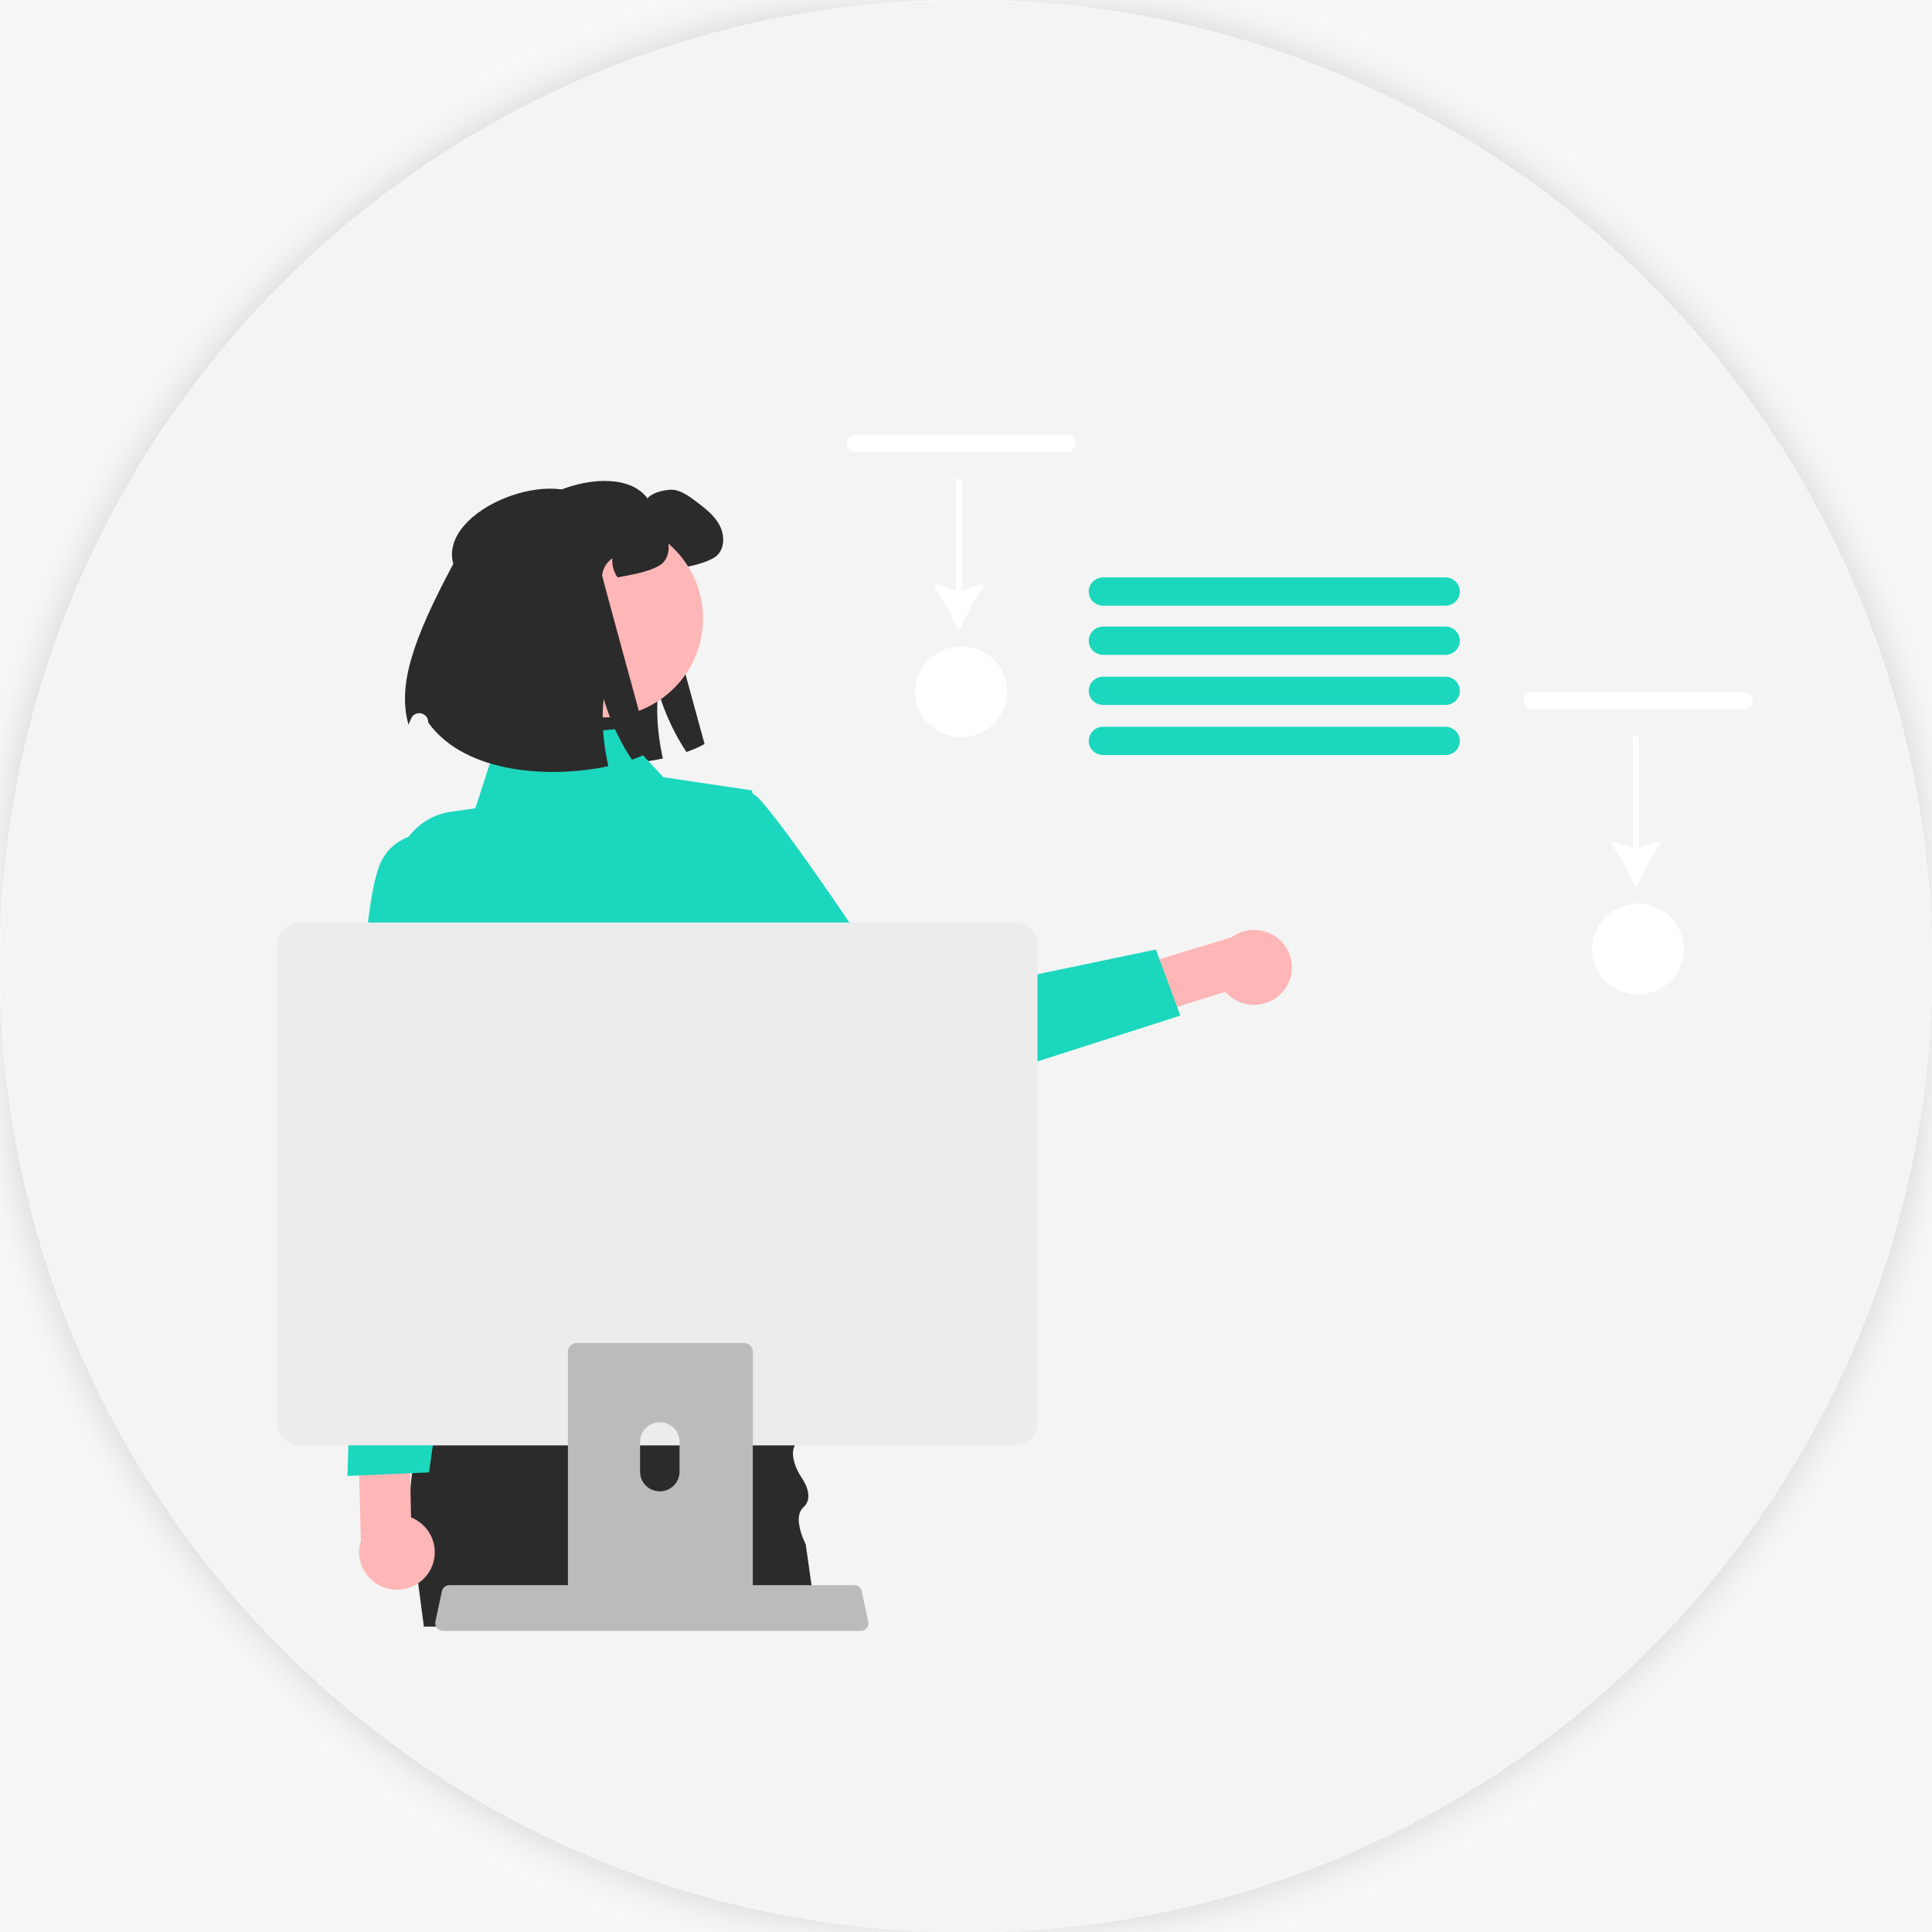
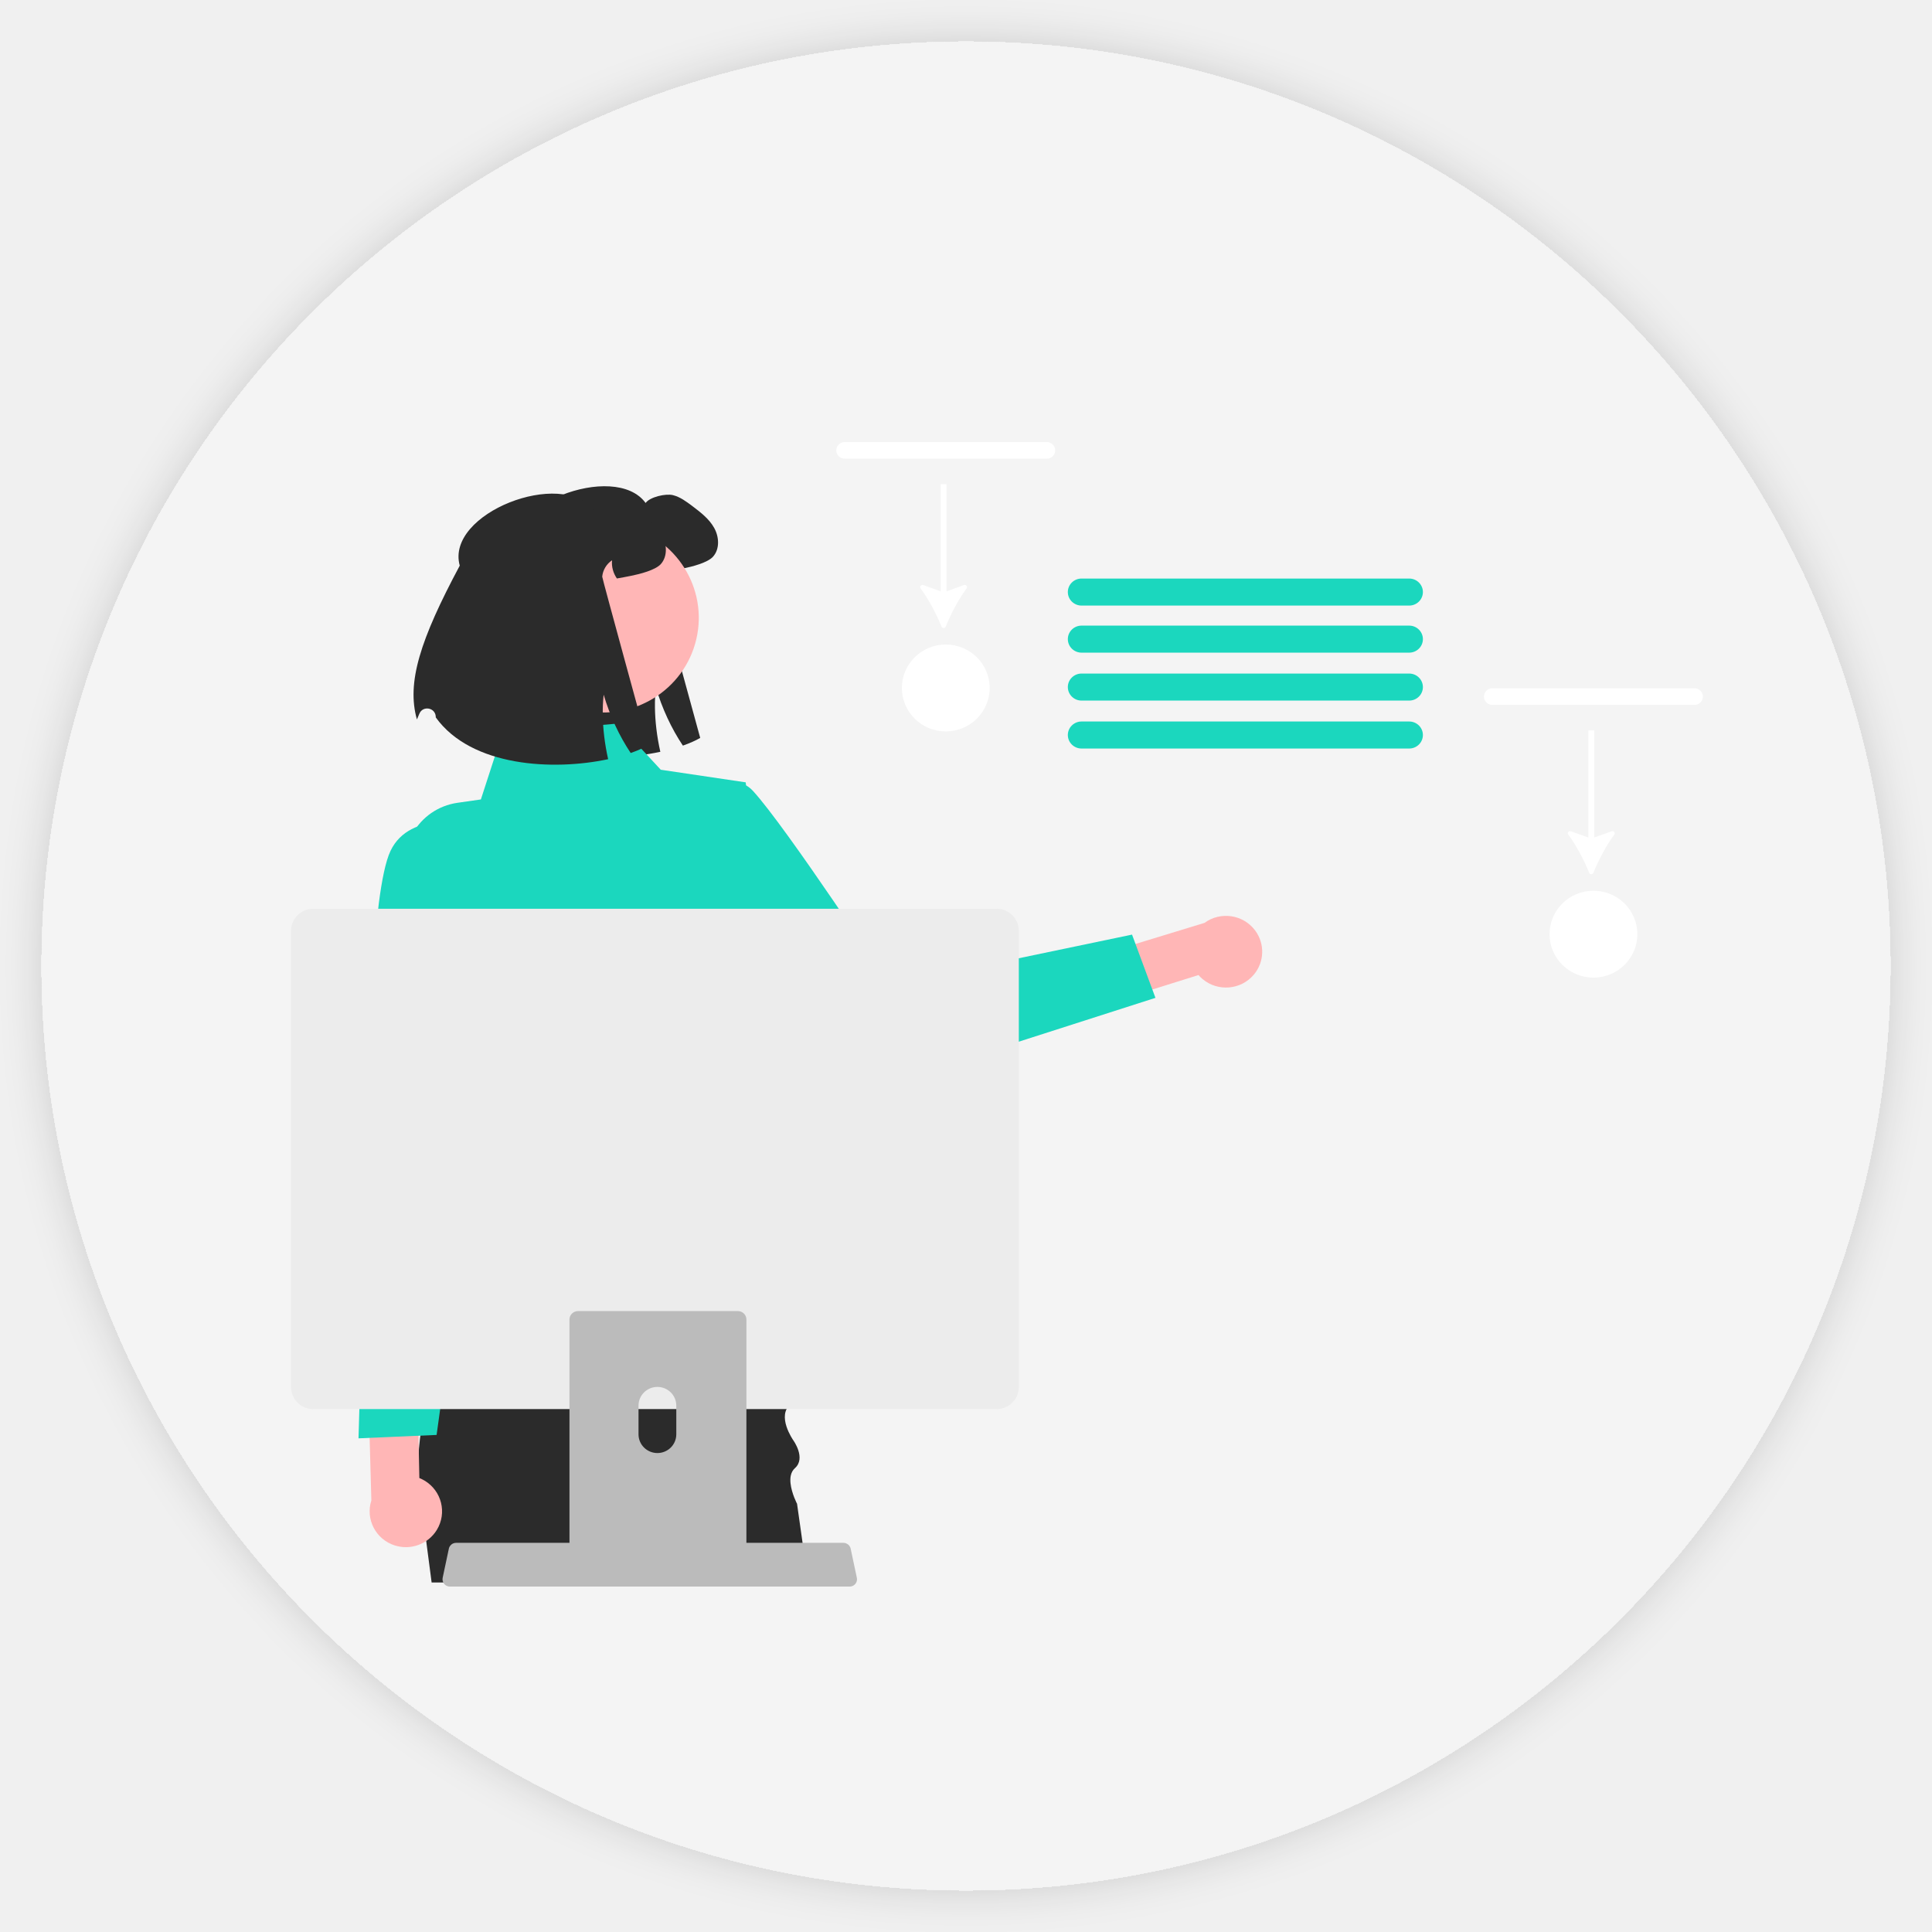
- <svg xmlns="http://www.w3.org/2000/svg" width="355" height="355" viewBox="0 0 355 355" fill="none">
-   <path d="M-8355 -8783C-8355 -8784.1 -8354.1 -8785 -8353 -8785H5044C5045.1 -8785 5046 -8784.1 5046 -8783V8438C5046 8439.11 5045.1 8440 5044 8440H-8353C-8354.1 8440 -8355 8439.11 -8355 8438V-8783Z" fill="#C9C9C9" />
-   <path d="M-8353 -8784H5044V-8786H-8353V-8784ZM5045 -8783V8438H5047V-8783H5045ZM5044 8439H-8353V8441H5044V8439ZM-8354 8438V-8783H-8356V8438H-8354ZM-8353 8439C-8353.55 8439 -8354 8438.55 -8354 8438H-8356C-8356 8439.66 -8354.66 8441 -8353 8441V8439ZM5045 8438C5045 8438.55 5044.55 8439 5044 8439V8441C5045.66 8441 5047 8439.66 5047 8438H5045ZM5044 -8784C5044.55 -8784 5045 -8783.55 5045 -8783H5047C5047 -8784.66 5045.66 -8786 5044 -8786V-8784ZM-8353 -8786C-8354.66 -8786 -8356 -8784.66 -8356 -8783H-8354C-8354 -8783.55 -8353.55 -8784 -8353 -8784V-8786Z" fill="black" fill-opacity="0.1" />
-   <rect x="-252" y="-105" width="938" height="659" fill="#F8F8F8" />
-   <g filter="url(#filter0_d_803_2893)">
-     <rect width="355" height="355" rx="177.5" fill="#F4F4F4" />
+ <svg xmlns="http://www.w3.org/2000/svg" width="371" height="371" viewBox="0 0 371 371" fill="none">
+   <g filter="url(#filter0_d_992_2888)">
+     <rect x="8" y="8" width="355" height="355" rx="177.5" fill="#F4F4F4" />
  </g>
-   <g clip-path="url(#clip0_803_2893)">
-     <path d="M93.306 102.2C90.511 92.113 113.055 83.463 118.975 91.586C119.798 90.432 122.84 89.73 124.236 90.084C125.632 90.439 126.806 91.324 127.951 92.182C129.526 93.379 131.158 94.619 132.124 96.341C133.097 98.055 133.248 100.393 131.938 101.881C130.9 103.064 127.836 103.83 126.276 104.141C125.188 104.361 124.272 104.538 123.484 104.666C122.783 103.653 122.425 102.398 122.554 101.173C121.494 101.867 120.779 103.057 120.664 104.319C120.643 104.581 129.461 136.698 129.461 136.698C128.552 137.229 127.428 137.725 126.133 138.179C123.935 134.898 122.131 131.03 120.943 126.984C120.671 129.485 120.714 132.199 121.043 134.955C121.215 136.422 121.473 137.895 121.802 139.369C111.323 141.608 95.561 140.871 88.704 131.349C88.702 131.309 88.701 131.27 88.7 131.23C88.651 129.449 86.195 129.006 85.538 130.665C85.371 131.085 85.218 131.449 85.082 131.738C83.085 124.667 85.669 116.484 93.306 102.2Z" fill="#2B2B2B" />
-     <path d="M235.749 182.189C233.27 185.1 228.876 185.47 225.935 183.016C225.65 182.778 225.385 182.518 225.142 182.238L192.048 192.613L186.898 184.258L226.296 172.22C229.386 169.963 233.741 170.613 236.021 173.673C237.929 176.233 237.817 179.753 235.749 182.189Z" fill="#FFB6B6" />
-     <path d="M118.551 156.263C118.551 156.263 133.206 139.946 139.59 146.877C145.974 153.808 165.891 184.181 165.891 184.181L212.384 174.471L216.88 186.616L164.089 203.549C160.121 204.822 155.772 203.502 153.206 200.246L118.551 156.263Z" fill="#1BD7BE" />
-     <path d="M150.732 298.879H77.882L77.816 298.369L77.773 298.028L77.147 293.26L76.261 286.471L75.92 283.861C75.896 283.729 75.872 283.602 75.853 283.47C75.555 281.771 75.384 280.064 75.323 278.361C75.233 276.02 75.351 273.683 75.631 271.376V271.363C75.782 270.116 75.977 268.881 76.218 267.66C76.522 266.089 76.887 264.544 77.308 263.033C77.792 261.279 78.342 259.572 78.944 257.924C79.635 255.996 80.394 254.149 81.176 252.403C81.261 252.216 81.347 252.029 81.427 251.846L81.432 251.841C85.555 242.813 90.238 236.645 90.238 236.645H143.31C143.31 236.645 145.765 246.32 146.983 254.31C147.177 255.575 147.338 256.792 147.457 257.924C147.67 260.015 147.732 261.811 147.547 263.033C147.433 263.79 147.225 264.327 146.902 264.574C143.983 266.813 147.324 271.563 147.324 271.563C147.324 271.563 149.827 274.999 147.646 276.931C147.215 277.314 146.969 277.808 146.85 278.361C146.661 279.277 146.827 280.341 147.087 281.282C147.348 282.227 147.708 283.048 147.907 283.47C147.997 283.657 148.054 283.763 148.054 283.763L148.424 286.39L148.784 288.918L149.395 293.26L149.58 294.027L150.533 298.028L150.613 298.369L150.732 298.879Z" fill="#2B2B2B" />
-     <path d="M113.664 133.939L91.438 135.899L87.342 148.517L82.878 149.156C75.249 150.25 70.709 158.169 73.673 165.212L77.601 174.546C77.601 174.546 71.832 192.173 78.918 199.58L81.933 232.201L75.131 253.705L154.642 256.246L141.098 229.272L140.696 212.523C140.696 212.523 149.351 182.251 141.327 172.621L138.197 145.233L121.886 142.812L113.664 133.939Z" fill="#1BD7BE" />
-     <path d="M128.708 117.751C130.998 107.973 124.847 98.209 114.969 95.942C105.091 93.675 95.226 99.764 92.936 109.542C90.646 119.32 96.797 129.084 106.675 131.351C116.553 133.618 126.418 127.529 128.708 117.751Z" fill="#FFB6B6" />
-     <path d="M83.287 103.618C80.492 93.531 103.035 84.881 108.955 93.004C109.778 91.85 112.821 91.148 114.216 91.502C115.612 91.857 116.786 92.742 117.931 93.6C119.506 94.797 121.138 96.037 122.104 97.759C123.078 99.473 123.228 101.811 121.918 103.299C120.88 104.482 117.817 105.248 116.256 105.559C115.168 105.779 114.252 105.956 113.465 106.084C112.763 105.071 112.405 103.816 112.534 102.591C111.475 103.285 110.759 104.475 110.645 105.737C110.623 105.999 119.442 138.116 119.442 138.116C118.533 138.647 117.409 139.143 116.113 139.597C113.916 136.316 112.112 132.448 110.924 128.402C110.652 130.903 110.695 133.617 111.024 136.373C111.196 137.84 111.453 139.313 111.783 140.787C101.303 143.026 85.541 142.289 78.684 132.767C78.683 132.727 78.682 132.688 78.681 132.648C78.632 130.867 76.175 130.424 75.518 132.083C75.352 132.503 75.199 132.867 75.062 133.156C73.065 126.085 75.649 117.902 83.287 103.618Z" fill="#2B2B2B" />
-     <path d="M265.607 111.288H202.686C201.235 111.288 200.055 110.123 200.055 108.692C200.055 107.261 201.235 106.098 202.686 106.098H265.607C267.058 106.098 268.238 107.261 268.238 108.692C268.238 110.123 267.058 111.288 265.607 111.288Z" fill="#1BD7BE" />
-     <path d="M265.607 120.327H202.686C201.235 120.327 200.055 119.162 200.055 117.732C200.055 116.301 201.235 115.137 202.686 115.137H265.607C267.058 115.137 268.238 116.301 268.238 117.732C268.238 119.162 267.058 120.327 265.607 120.327Z" fill="#1BD7BE" />
-     <path d="M265.607 129.532H202.686C201.235 129.532 200.055 128.368 200.055 126.937C200.055 125.506 201.235 124.342 202.686 124.342H265.607C267.058 124.342 268.238 125.506 268.238 126.937C268.238 128.368 267.058 129.532 265.607 129.532Z" fill="#1BD7BE" />
-     <path d="M265.607 138.739H202.686C201.235 138.739 200.055 137.575 200.055 136.144C200.055 134.713 201.235 133.549 202.686 133.549H265.607C267.058 133.549 268.238 134.713 268.238 136.144C268.238 137.575 267.058 138.739 265.607 138.739Z" fill="#1BD7BE" />
-     <path d="M320.38 130.362H281.587C280.693 130.362 279.965 129.644 279.965 128.762C279.965 127.88 280.693 127.162 281.587 127.162H320.38C321.274 127.162 322.002 127.88 322.002 128.762C322.002 129.644 321.274 130.362 320.38 130.362Z" fill="white" />
-     <path d="M300.177 162.618C300.322 162.971 300.823 162.971 300.968 162.617C301.979 160.149 303.419 157.386 304.985 155.273C305.236 154.935 304.89 154.483 304.492 154.626L301.134 155.828L301.134 135.256L300.011 135.256L300.011 155.828L296.652 154.626C296.253 154.483 295.908 154.935 296.158 155.273C297.725 157.385 299.165 160.149 300.177 162.618Z" fill="white" />
-     <path d="M300.988 182.732C305.643 182.732 309.417 178.997 309.417 174.389C309.417 169.781 305.643 166.045 300.988 166.045C296.333 166.045 292.559 169.781 292.559 174.389C292.559 178.997 296.333 182.732 300.988 182.732Z" fill="white" />
-     <path d="M196.005 83.083H157.212C156.318 83.083 155.59 82.365 155.59 81.483C155.59 80.6 156.318 79.883 157.212 79.883H196.005C196.899 79.883 197.627 80.6 197.627 81.483C197.627 82.365 196.899 83.083 196.005 83.083Z" fill="white" />
-     <path d="M175.802 115.34C175.947 115.694 176.448 115.694 176.593 115.34C177.604 112.872 179.044 110.108 180.61 107.996C180.861 107.658 180.515 107.206 180.117 107.349L176.759 108.551L176.759 87.979L175.636 87.979L175.636 108.551L172.277 107.348C171.878 107.206 171.533 107.658 171.783 107.996C173.35 110.108 174.79 112.872 175.802 115.34Z" fill="white" />
-     <path d="M176.613 135.455C181.268 135.455 185.042 131.719 185.042 127.111C185.042 122.503 181.268 118.768 176.613 118.768C171.958 118.768 168.184 122.503 168.184 127.111C168.184 131.719 171.958 135.455 176.613 135.455Z" fill="white" />
-     <path d="M78.887 288.785C80.876 285.526 79.82 281.288 76.528 279.319C76.209 279.129 75.875 278.963 75.529 278.826L74.831 244.471L65.184 242.326L66.314 283.123C65.147 286.746 67.167 290.619 70.826 291.774C73.888 292.741 77.221 291.505 78.887 288.785Z" fill="#FFB6B6" />
-     <path d="M85.597 153.243C85.597 153.243 73.775 150.434 69.992 158.392C66.208 166.349 65.886 200.977 65.886 200.977L63.844 271.203L78.84 270.549L90.799 184.137L85.597 153.243Z" fill="#1BD7BE" />
-     <path d="M80.29 299.148C80.556 299.478 80.961 299.669 81.387 299.667H158.159C158.939 299.666 159.57 299.039 159.57 298.267C159.569 298.171 159.559 298.076 159.539 297.982L158.348 292.379C158.247 291.915 157.916 291.532 157.468 291.363C157.308 291.301 157.138 291.269 156.967 291.27H82.574C82.403 291.269 82.233 291.301 82.073 291.363C81.625 291.532 81.294 291.915 81.194 292.379L80.002 297.982C79.916 298.394 80.022 298.822 80.29 299.148Z" fill="#BBBBBB" />
-     <path d="M50.898 173.716V261.372C50.9 263.698 52.805 265.583 55.155 265.585H186.385C188.735 265.583 190.64 263.698 190.641 261.372V173.716C190.636 171.392 188.733 169.511 186.385 169.508H55.155C52.807 169.511 50.904 171.392 50.898 173.716Z" fill="#ECECEC" />
-     <path d="M137.181 246.841C137.024 246.789 136.859 246.766 136.693 246.766H105.993C105.089 246.766 104.352 247.491 104.352 248.385V296.393H138.33V248.385C138.33 247.678 137.866 247.051 137.181 246.841ZM124.866 270.451C124.857 272.436 123.225 274.037 121.22 274.028C119.229 274.014 117.621 272.422 117.612 270.451V264.881C117.631 262.901 119.272 261.309 121.272 261.328C123.249 261.347 124.847 262.929 124.866 264.881V270.451Z" fill="#BBBBBB" />
-   </g>
+   <path d="M98.306 107.2C95.511 97.113 118.055 88.463 123.975 96.586C124.798 95.432 127.84 94.73 129.236 95.084C130.632 95.439 131.806 96.324 132.951 97.182C134.526 98.379 136.158 99.619 137.124 101.341C138.097 103.055 138.248 105.393 136.938 106.881C135.9 108.064 132.836 108.83 131.276 109.141C130.188 109.361 129.272 109.538 128.484 109.666C127.783 108.653 127.425 107.398 127.554 106.173C126.494 106.867 125.779 108.057 125.664 109.319C125.643 109.581 134.461 141.698 134.461 141.698C133.552 142.229 132.428 142.725 131.133 143.179C128.935 139.898 127.131 136.03 125.943 131.984C125.671 134.485 125.714 137.199 126.043 139.955C126.215 141.422 126.473 142.895 126.802 144.369C116.323 146.608 100.561 145.871 93.704 136.349C93.702 136.309 93.701 136.27 93.7 136.23C93.651 134.449 91.195 134.006 90.538 135.665C90.371 136.085 90.218 136.449 90.082 136.738C88.085 129.667 90.669 121.484 98.306 107.2Z" fill="#2B2B2B" />
+   <path d="M240.749 187.189C238.27 190.1 233.876 190.47 230.935 188.016C230.65 187.778 230.385 187.518 230.142 187.238L197.048 197.613L191.898 189.258L231.296 177.22C234.386 174.963 238.741 175.613 241.021 178.673C242.929 181.233 242.817 184.753 240.749 187.189Z" fill="#FFB6B6" />
+   <path d="M123.551 161.263C123.551 161.263 138.206 144.946 144.59 151.877C150.974 158.808 170.891 189.181 170.891 189.181L217.384 179.471L221.88 191.616L169.089 208.549C165.121 209.822 160.772 208.502 158.206 205.246L123.551 161.263Z" fill="#1BD7BE" />
+   <path d="M155.734 303.879H82.884L82.817 303.369L82.775 303.028L82.149 298.26L81.263 291.471L80.922 288.861C80.898 288.729 80.874 288.602 80.855 288.47C80.557 286.771 80.386 285.064 80.325 283.361C80.234 281.02 80.353 278.683 80.633 276.376V276.363C80.784 275.116 80.979 273.881 81.22 272.66C81.524 271.089 81.889 269.544 82.31 268.033C82.794 266.279 83.344 264.572 83.945 262.924C84.638 260.996 85.396 259.149 86.178 257.403C86.263 257.216 86.348 257.029 86.429 256.846L86.434 256.841C90.557 247.813 95.24 241.645 95.24 241.645H148.312C148.312 241.645 150.767 251.32 151.985 259.31C152.179 260.575 152.34 261.792 152.459 262.924C152.672 265.015 152.734 266.811 152.549 268.033C152.435 268.79 152.227 269.327 151.904 269.574C148.985 271.813 152.326 276.563 152.326 276.563C152.326 276.563 154.829 279.999 152.648 281.931C152.217 282.314 151.971 282.808 151.852 283.361C151.663 284.277 151.828 285.341 152.089 286.282C152.35 287.227 152.71 288.048 152.909 288.47C152.999 288.657 153.056 288.763 153.056 288.763L153.426 291.39L153.786 293.918L154.397 298.26L154.582 299.027L155.535 303.028L155.615 303.369L155.734 303.879Z" fill="#2B2B2B" />
+   <path d="M118.664 138.939L96.438 140.899L92.342 153.517L87.878 154.156C80.249 155.25 75.709 163.169 78.673 170.212L82.601 179.546C82.601 179.546 76.832 197.173 83.918 204.58L86.933 237.201L80.131 258.705L159.642 261.246L146.098 234.272L145.696 217.523C145.696 217.523 154.351 187.25 146.327 177.621L143.197 150.233L126.886 147.812L118.664 138.939Z" fill="#1BD7BE" />
+   <path d="M133.71 122.751C136 112.973 129.849 103.209 119.971 100.942C110.093 98.675 100.228 104.764 97.938 114.542C95.648 124.32 101.799 134.084 111.677 136.351C121.555 138.618 131.42 132.529 133.71 122.751Z" fill="#FFB6B6" />
+   <path d="M88.285 108.618C85.49 98.531 108.033 89.881 113.953 98.004C114.776 96.85 117.819 96.148 119.214 96.502C120.61 96.857 121.784 97.742 122.929 98.6C124.504 99.797 126.136 101.037 127.102 102.759C128.076 104.473 128.226 106.811 126.916 108.299C125.878 109.482 122.815 110.248 121.254 110.559C120.166 110.779 119.25 110.956 118.463 111.084C117.761 110.071 117.403 108.816 117.532 107.591C116.473 108.285 115.757 109.475 115.643 110.737C115.621 110.999 124.44 143.116 124.44 143.116C123.531 143.647 122.407 144.143 121.111 144.597C118.914 141.316 117.11 137.448 115.922 133.402C115.65 135.903 115.693 138.617 116.022 141.373C116.194 142.84 116.451 144.313 116.781 145.787C106.301 148.026 90.54 147.289 83.682 137.767C83.681 137.727 83.68 137.688 83.679 137.648C83.63 135.867 81.174 135.424 80.516 137.083C80.35 137.503 80.197 137.867 80.06 138.156C78.063 131.085 80.647 122.902 88.285 108.618Z" fill="#2B2B2B" />
+   <path d="M270.607 116.288H207.686C206.235 116.288 205.055 115.123 205.055 113.692C205.055 112.261 206.235 111.098 207.686 111.098H270.607C272.058 111.098 273.238 112.261 273.238 113.692C273.238 115.123 272.058 116.288 270.607 116.288Z" fill="#1BD7BE" />
+   <path d="M270.607 125.327H207.686C206.235 125.327 205.055 124.162 205.055 122.732C205.055 121.301 206.235 120.137 207.686 120.137H270.607C272.058 120.137 273.238 121.301 273.238 122.732C273.238 124.162 272.058 125.327 270.607 125.327Z" fill="#1BD7BE" />
+   <path d="M270.607 134.532H207.686C206.235 134.532 205.055 133.368 205.055 131.937C205.055 130.506 206.235 129.342 207.686 129.342H270.607C272.058 129.342 273.238 130.506 273.238 131.937C273.238 133.368 272.058 134.532 270.607 134.532Z" fill="#1BD7BE" />
+   <path d="M270.607 143.739H207.686C206.235 143.739 205.055 142.575 205.055 141.144C205.055 139.713 206.235 138.549 207.686 138.549H270.607C272.058 138.549 273.238 139.713 273.238 141.144C273.238 142.575 272.058 143.739 270.607 143.739Z" fill="#1BD7BE" />
+   <path d="M325.378 135.362H286.585C285.691 135.362 284.963 134.644 284.963 133.762C284.963 132.88 285.691 132.162 286.585 132.162H325.378C326.272 132.162 327 132.88 327 133.762C327 134.644 326.272 135.362 325.378 135.362Z" fill="white" />
+   <path d="M305.177 167.618C305.322 167.971 305.823 167.971 305.968 167.617C306.979 165.149 308.419 162.386 309.985 160.273C310.236 159.935 309.89 159.483 309.492 159.626L306.134 160.828L306.134 140.256L305.011 140.256L305.011 160.828L301.652 159.626C301.253 159.483 300.908 159.935 301.158 160.273C302.725 162.385 304.165 165.149 305.177 167.618Z" fill="white" />
+   <path d="M305.988 187.732C310.643 187.732 314.417 183.997 314.417 179.389C314.417 174.781 310.643 171.045 305.988 171.045C301.333 171.045 297.559 174.781 297.559 179.389C297.559 183.997 301.333 187.732 305.988 187.732Z" fill="white" />
+   <path d="M201.005 88.083H162.212C161.318 88.083 160.59 87.365 160.59 86.483C160.59 85.6 161.318 84.883 162.212 84.883H201.005C201.899 84.883 202.627 85.6 202.627 86.483C202.627 87.365 201.899 88.083 201.005 88.083Z" fill="white" />
+   <path d="M180.804 120.34C180.949 120.694 181.45 120.694 181.595 120.34C182.606 117.872 184.046 115.108 185.612 112.996C185.863 112.658 185.517 112.206 185.119 112.349L181.761 113.551L181.761 92.979L180.637 92.979L180.637 113.551L177.279 112.348C176.88 112.206 176.535 112.658 176.785 112.996C178.352 115.108 179.792 117.872 180.804 120.34Z" fill="white" />
+   <path d="M181.615 140.455C186.27 140.455 190.044 136.719 190.044 132.111C190.044 127.503 186.27 123.768 181.615 123.768C176.96 123.768 173.186 127.503 173.186 132.111C173.186 136.719 176.96 140.455 181.615 140.455Z" fill="white" />
+   <path d="M83.885 293.785C85.874 290.526 84.818 286.288 81.526 284.319C81.207 284.129 80.873 283.963 80.527 283.826L79.829 249.471L70.182 247.326L71.312 288.123C70.145 291.746 72.165 295.619 75.824 296.774C78.886 297.741 82.219 296.505 83.885 293.785Z" fill="#FFB6B6" />
+   <path d="M90.597 158.243C90.597 158.243 78.775 155.434 74.992 163.392C71.208 171.349 70.886 205.977 70.886 205.977L68.844 276.203L83.84 275.549L95.799 189.137L90.597 158.243Z" fill="#1BD7BE" />
+   <path d="M85.292 304.148C85.558 304.478 85.963 304.669 86.389 304.667H163.161C163.941 304.666 164.572 304.039 164.571 303.267C164.571 303.171 164.561 303.076 164.541 302.982L163.35 297.379C163.249 296.915 162.918 296.532 162.47 296.363C162.31 296.301 162.14 296.269 161.969 296.27H87.576C87.405 296.269 87.235 296.301 87.075 296.363C86.627 296.532 86.296 296.915 86.195 297.379L85.004 302.982C84.918 303.394 85.024 303.822 85.292 304.148Z" fill="#BBBBBB" />
+   <path d="M55.9 178.716V266.372C55.902 268.698 57.807 270.583 60.157 270.585H191.387C193.737 270.583 195.642 268.698 195.643 266.372V178.716C195.638 176.392 193.735 174.511 191.387 174.508H60.157C57.809 174.511 55.906 176.392 55.9 178.716Z" fill="#ECECEC" />
+   <path d="M142.182 251.841C142.026 251.789 141.861 251.766 141.695 251.766H110.995C110.091 251.766 109.354 252.491 109.354 253.385V301.393H143.332V253.385C143.332 252.678 142.868 252.051 142.182 251.841ZM129.868 275.451C129.859 277.436 128.227 279.037 126.222 279.028C124.231 279.014 122.623 277.422 122.614 275.451V269.881C122.633 267.901 124.274 266.309 126.274 266.328C128.251 266.347 129.849 267.929 129.868 269.881V275.451Z" fill="#BBBBBB" />
  <defs>
-     <filter id="filter0_d_803_2893" x="-8" y="-8" width="371" height="371" filterUnits="userSpaceOnUse" color-interpolation-filters="sRGB">
+     <filter id="filter0_d_992_2888" x="0" y="0" width="371" height="371" filterUnits="userSpaceOnUse" color-interpolation-filters="sRGB">
      <feFlood flood-opacity="0" result="BackgroundImageFix" />
      <feColorMatrix in="SourceAlpha" type="matrix" values="0 0 0 0 0 0 0 0 0 0 0 0 0 0 0 0 0 0 127 0" result="hardAlpha" />
      <feOffset />
      <feGaussianBlur stdDeviation="4" />
      <feComposite in2="hardAlpha" operator="out" />
      <feColorMatrix type="matrix" values="0 0 0 0 0 0 0 0 0 0 0 0 0 0 0 0 0 0 0.15 0" />
-       <feBlend mode="normal" in2="BackgroundImageFix" result="effect1_dropShadow_803_2893" />
-       <feBlend mode="normal" in="SourceGraphic" in2="effect1_dropShadow_803_2893" result="shape" />
+       <feBlend mode="normal" in2="BackgroundImageFix" result="effect1_dropShadow_992_2888" />
+       <feBlend mode="normal" in="SourceGraphic" in2="effect1_dropShadow_992_2888" result="shape" />
    </filter>
-     <clipPath id="clip0_803_2893">
-       <rect width="367" height="252" fill="white" transform="translate(-45 53)" />
-     </clipPath>
  </defs>
</svg>
